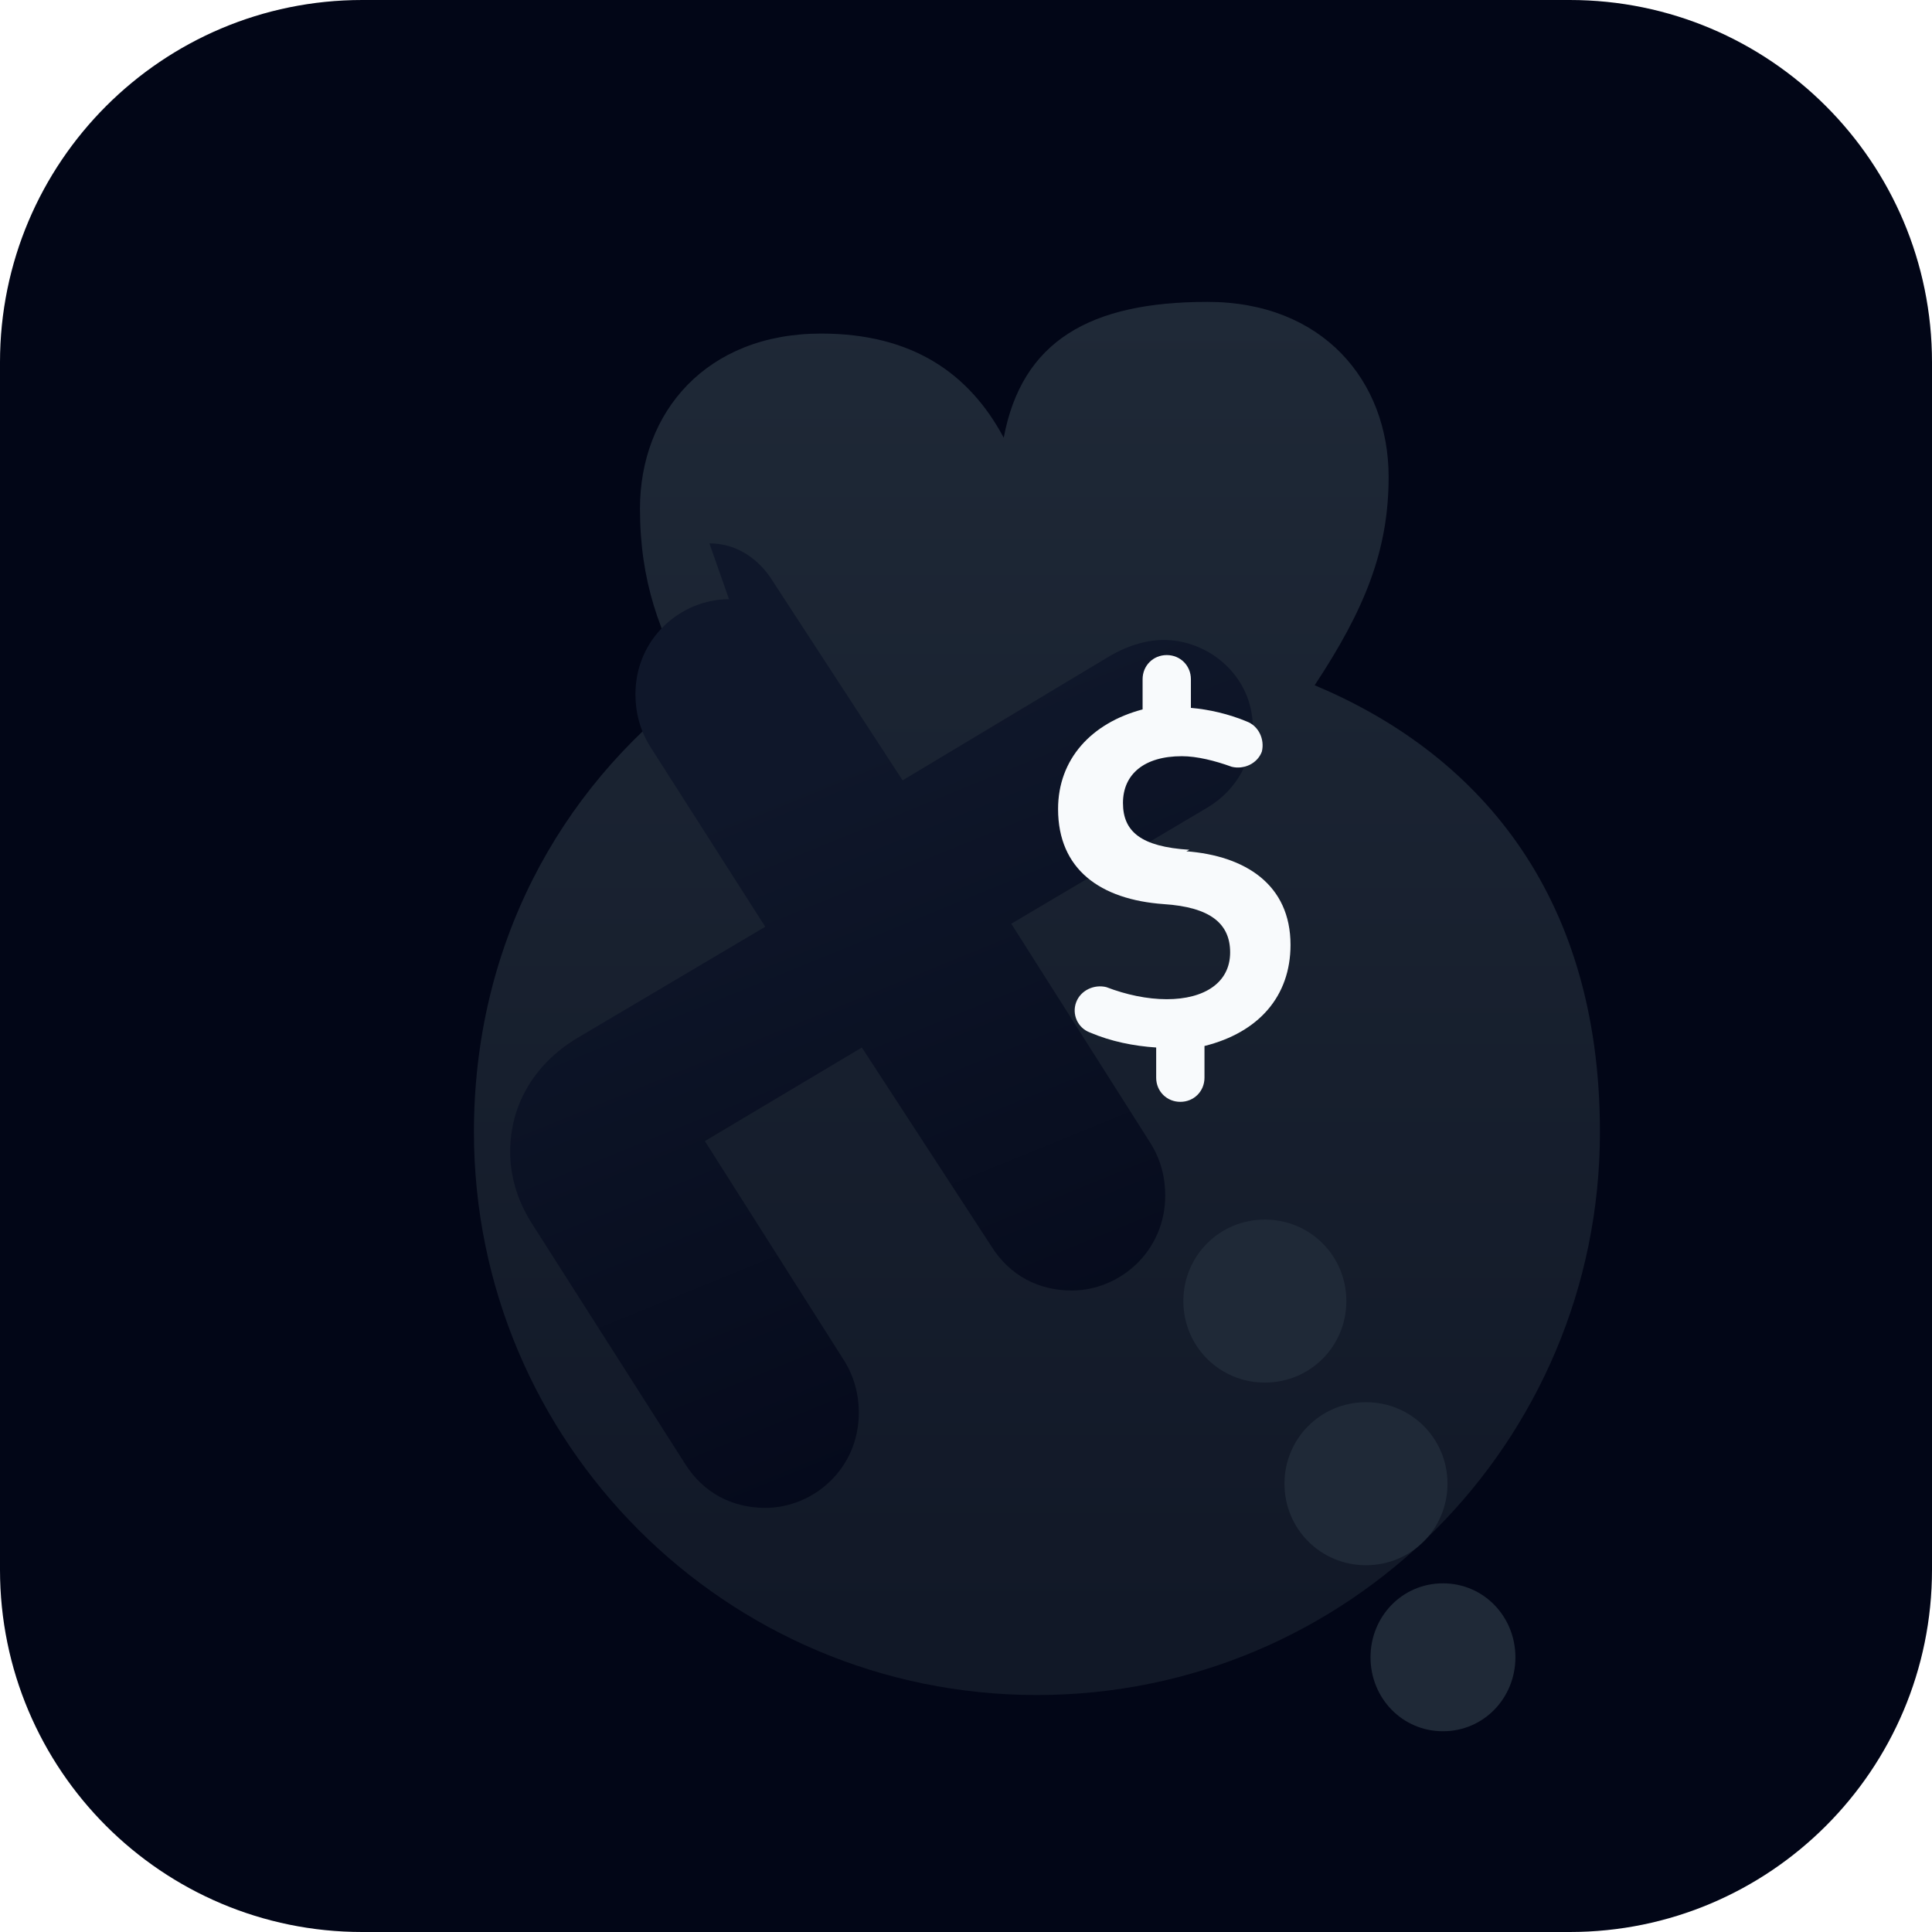
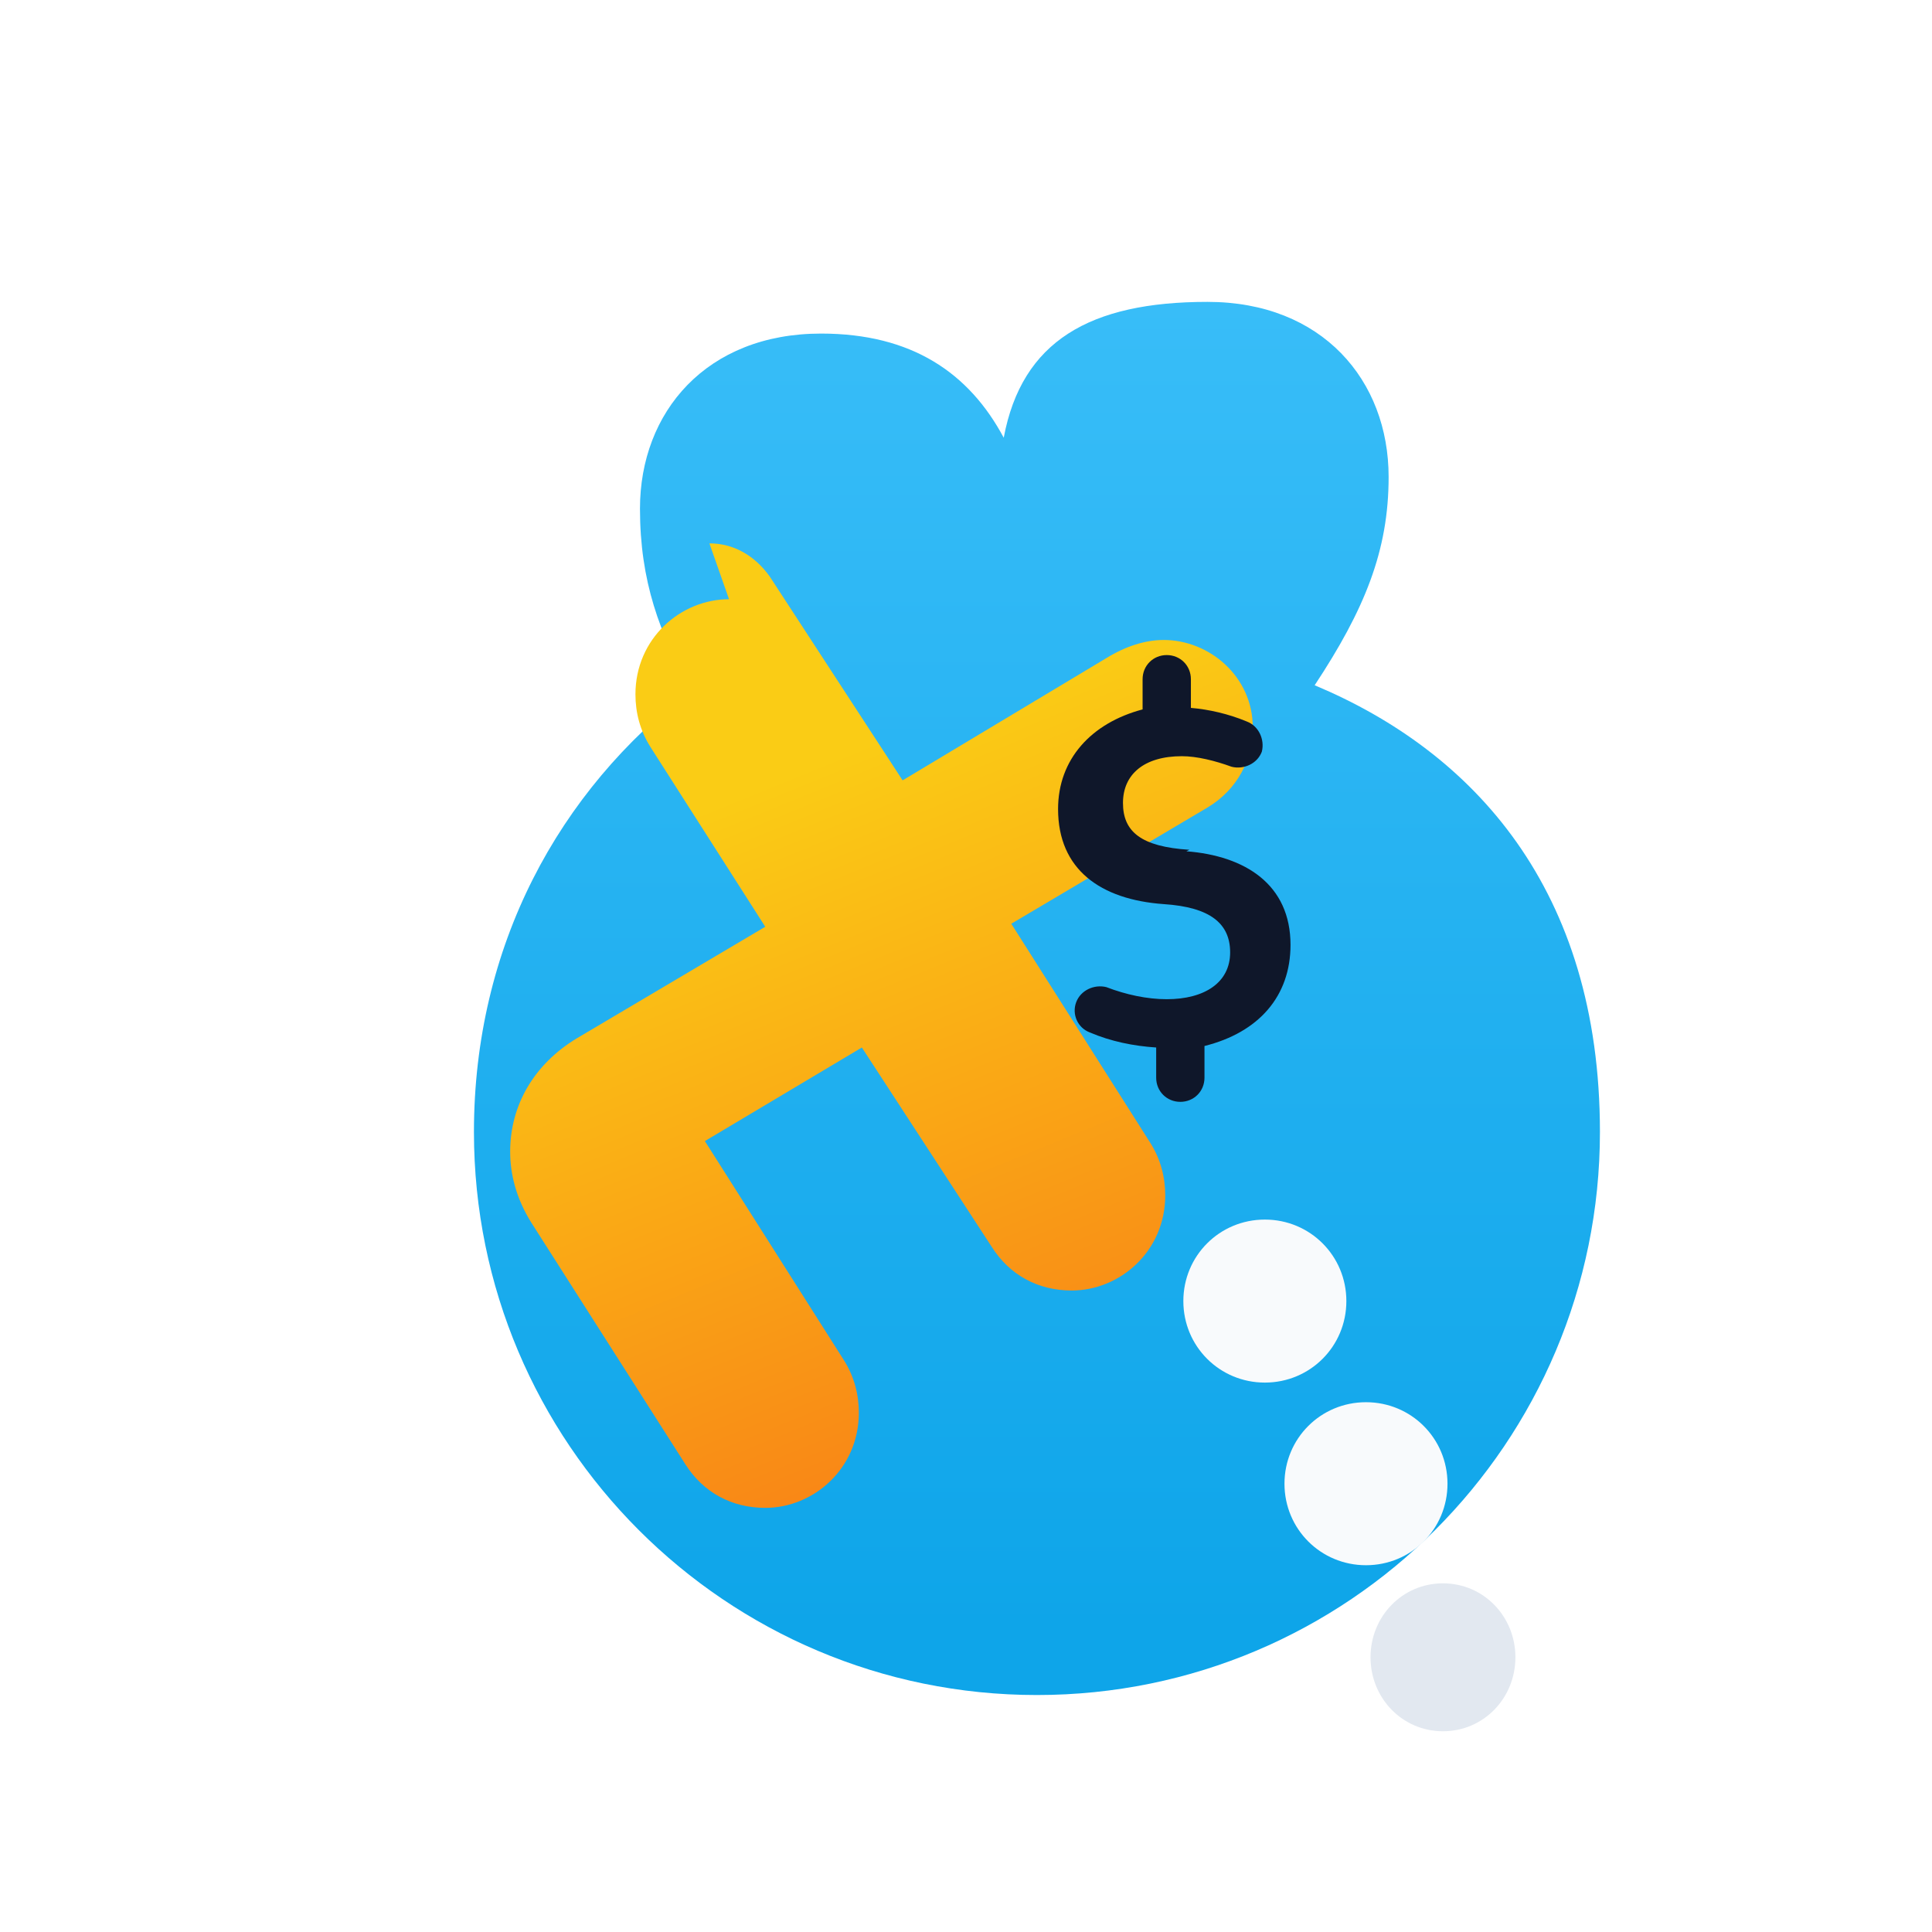
<svg xmlns="http://www.w3.org/2000/svg" width="128" height="128" viewBox="0 0 128 128" fill="none">
  <defs>
    <linearGradient id="bagGradient" x1="68" y1="20" x2="68" y2="108" gradientUnits="userSpaceOnUse">
-       <stop stop-color="#1f2937" />
-       <stop offset="1" stop-color="#111827" />
+       <stop stop-color="#38bdf8" />
+       <stop offset="1" stop-color="#0ea5e9" />
    </linearGradient>
    <linearGradient id="figureGradient" x1="36" y1="58" x2="58" y2="112" gradientUnits="userSpaceOnUse">
-       <stop stop-color="#0f172a" />
-       <stop offset="1" stop-color="#020617" />
+       <stop stop-color="#facc15" />
+       <stop offset="1" stop-color="#f97316" />
    </linearGradient>
  </defs>
-   <rect width="128" height="128" rx="24" fill="#020617" />
  <path d="M80 20c7.6 0 12 5.2 12 11.6 0 4.9-1.6 8.8-4.9 13.8 10.5 4.4 18.9 13.5 18.9 29.6 0 20.6-16.7 37.3-37.3 37.3-20.6 0-37.3-16.7-37.3-37.3 0-12.3 5.6-22.6 14.4-29.3-2.1-3.7-3.4-7.2-3.4-12 0-6.4 4.4-11.6 12-11.6 6 0 9.8 2.6 12.1 6.9C67.7 22.6 72.2 20 80 20Z" fill="url(#bagGradient)" />
  <path d="M47 36c1.6 0 3 .8 4 2.2l8.8 13.5 13.5-8.1c1.3-.8 2.6-1.2 3.8-1.2 3 0 5.9 2.4 5.9 5.8 0 2.1-1 4.1-3 5.3l-13 7.7 9.2 14.5c.7 1.1 1 2.3 1 3.5 0 3.7-3 6.3-6.2 6.3-2.2 0-4.1-1-5.3-2.9l-8.6-13.2-10.4 6.2 9.2 14.5c.7 1.1 1 2.3 1 3.5 0 3.7-3 6.3-6.2 6.3-2.2 0-4.1-1-5.3-2.9l-10.2-16c-1-1.6-1.4-3.2-1.4-4.7 0-3.1 1.6-5.8 4.4-7.5l12.5-7.4-7.6-11.9c-.7-1.1-1-2.3-1-3.5 0-3.7 3-6.3 6.2-6.3Z" fill="url(#figureGradient)" />
-   <path d="M78.4 86.2c0 3 2.4 5.4 5.4 5.4s5.4-2.4 5.4-5.4-2.4-5.4-5.4-5.4-5.4 2.4-5.4 5.4Z" fill="#1f2937" />
-   <path d="M85.1 98.3c0 3 2.4 5.4 5.4 5.4s5.4-2.4 5.4-5.4-2.4-5.4-5.4-5.4-5.4 2.4-5.4 5.4Z" fill="#1f2937" />
-   <path d="M90.8 109.8c0 2.7 2.1 4.9 4.8 4.9s4.8-2.2 4.8-4.9-2.1-4.9-4.8-4.9-4.8 2.2-4.8 4.9Z" fill="#1f2937" />
-   <path d="M78.6 56.4c3.9.3 6.9 2.2 6.9 6.2 0 3.4-2.1 5.8-5.7 6.7v2.1c0 .9-.7 1.6-1.6 1.6s-1.6-.7-1.6-1.6v-2c-1.5-.1-3-.4-4.4-1-.8-.3-1.2-1.2-.9-2 .3-.8 1.2-1.2 2-1 1.3.5 2.7.8 4 .8 2.5 0 4.2-1.1 4.2-3.1 0-1.9-1.3-3-4.4-3.2-4.2-.3-7-2.3-7-6.3 0-3.3 2.2-5.7 5.6-6.6v-2c0-.9.7-1.6 1.6-1.6s1.6.7 1.6 1.6v1.9c1.2.1 2.5.4 3.7.9.8.3 1.2 1.2 1 2-.3.8-1.2 1.2-2 1-1.1-.4-2.3-.7-3.3-.7-2.5 0-3.9 1.2-3.9 3.1 0 1.9 1.2 2.9 4.4 3.1Z" fill="#f8fafc" />
+   <path d="M78.4 86.2c0 3 2.4 5.4 5.4 5.4s5.4-2.4 5.4-5.4-2.4-5.4-5.4-5.4-5.4 2.4-5.4 5.4Z" fill="#f8fafc" />
+   <path d="M85.1 98.3c0 3 2.4 5.4 5.4 5.4s5.4-2.4 5.4-5.4-2.4-5.4-5.4-5.4-5.4 2.4-5.4 5.4Z" fill="#f8fafc" />
+   <path d="M90.8 109.8c0 2.7 2.1 4.9 4.8 4.9s4.8-2.2 4.8-4.9-2.1-4.9-4.8-4.9-4.8 2.2-4.8 4.9Z" fill="#e2e8f0" />
+   <path d="M78.6 56.4c3.9.3 6.9 2.2 6.9 6.2 0 3.4-2.1 5.8-5.7 6.7v2.1c0 .9-.7 1.6-1.6 1.6s-1.6-.7-1.6-1.6v-2c-1.5-.1-3-.4-4.4-1-.8-.3-1.2-1.2-.9-2 .3-.8 1.2-1.2 2-1 1.3.5 2.7.8 4 .8 2.5 0 4.2-1.1 4.2-3.1 0-1.9-1.3-3-4.4-3.2-4.2-.3-7-2.3-7-6.3 0-3.3 2.2-5.7 5.6-6.6v-2c0-.9.7-1.6 1.6-1.6s1.6.7 1.6 1.6v1.9c1.2.1 2.5.4 3.7.9.8.3 1.2 1.2 1 2-.3.8-1.2 1.2-2 1-1.1-.4-2.3-.7-3.3-.7-2.5 0-3.9 1.2-3.9 3.1 0 1.9 1.2 2.9 4.4 3.1Z" fill="#0f172a" />
</svg>
